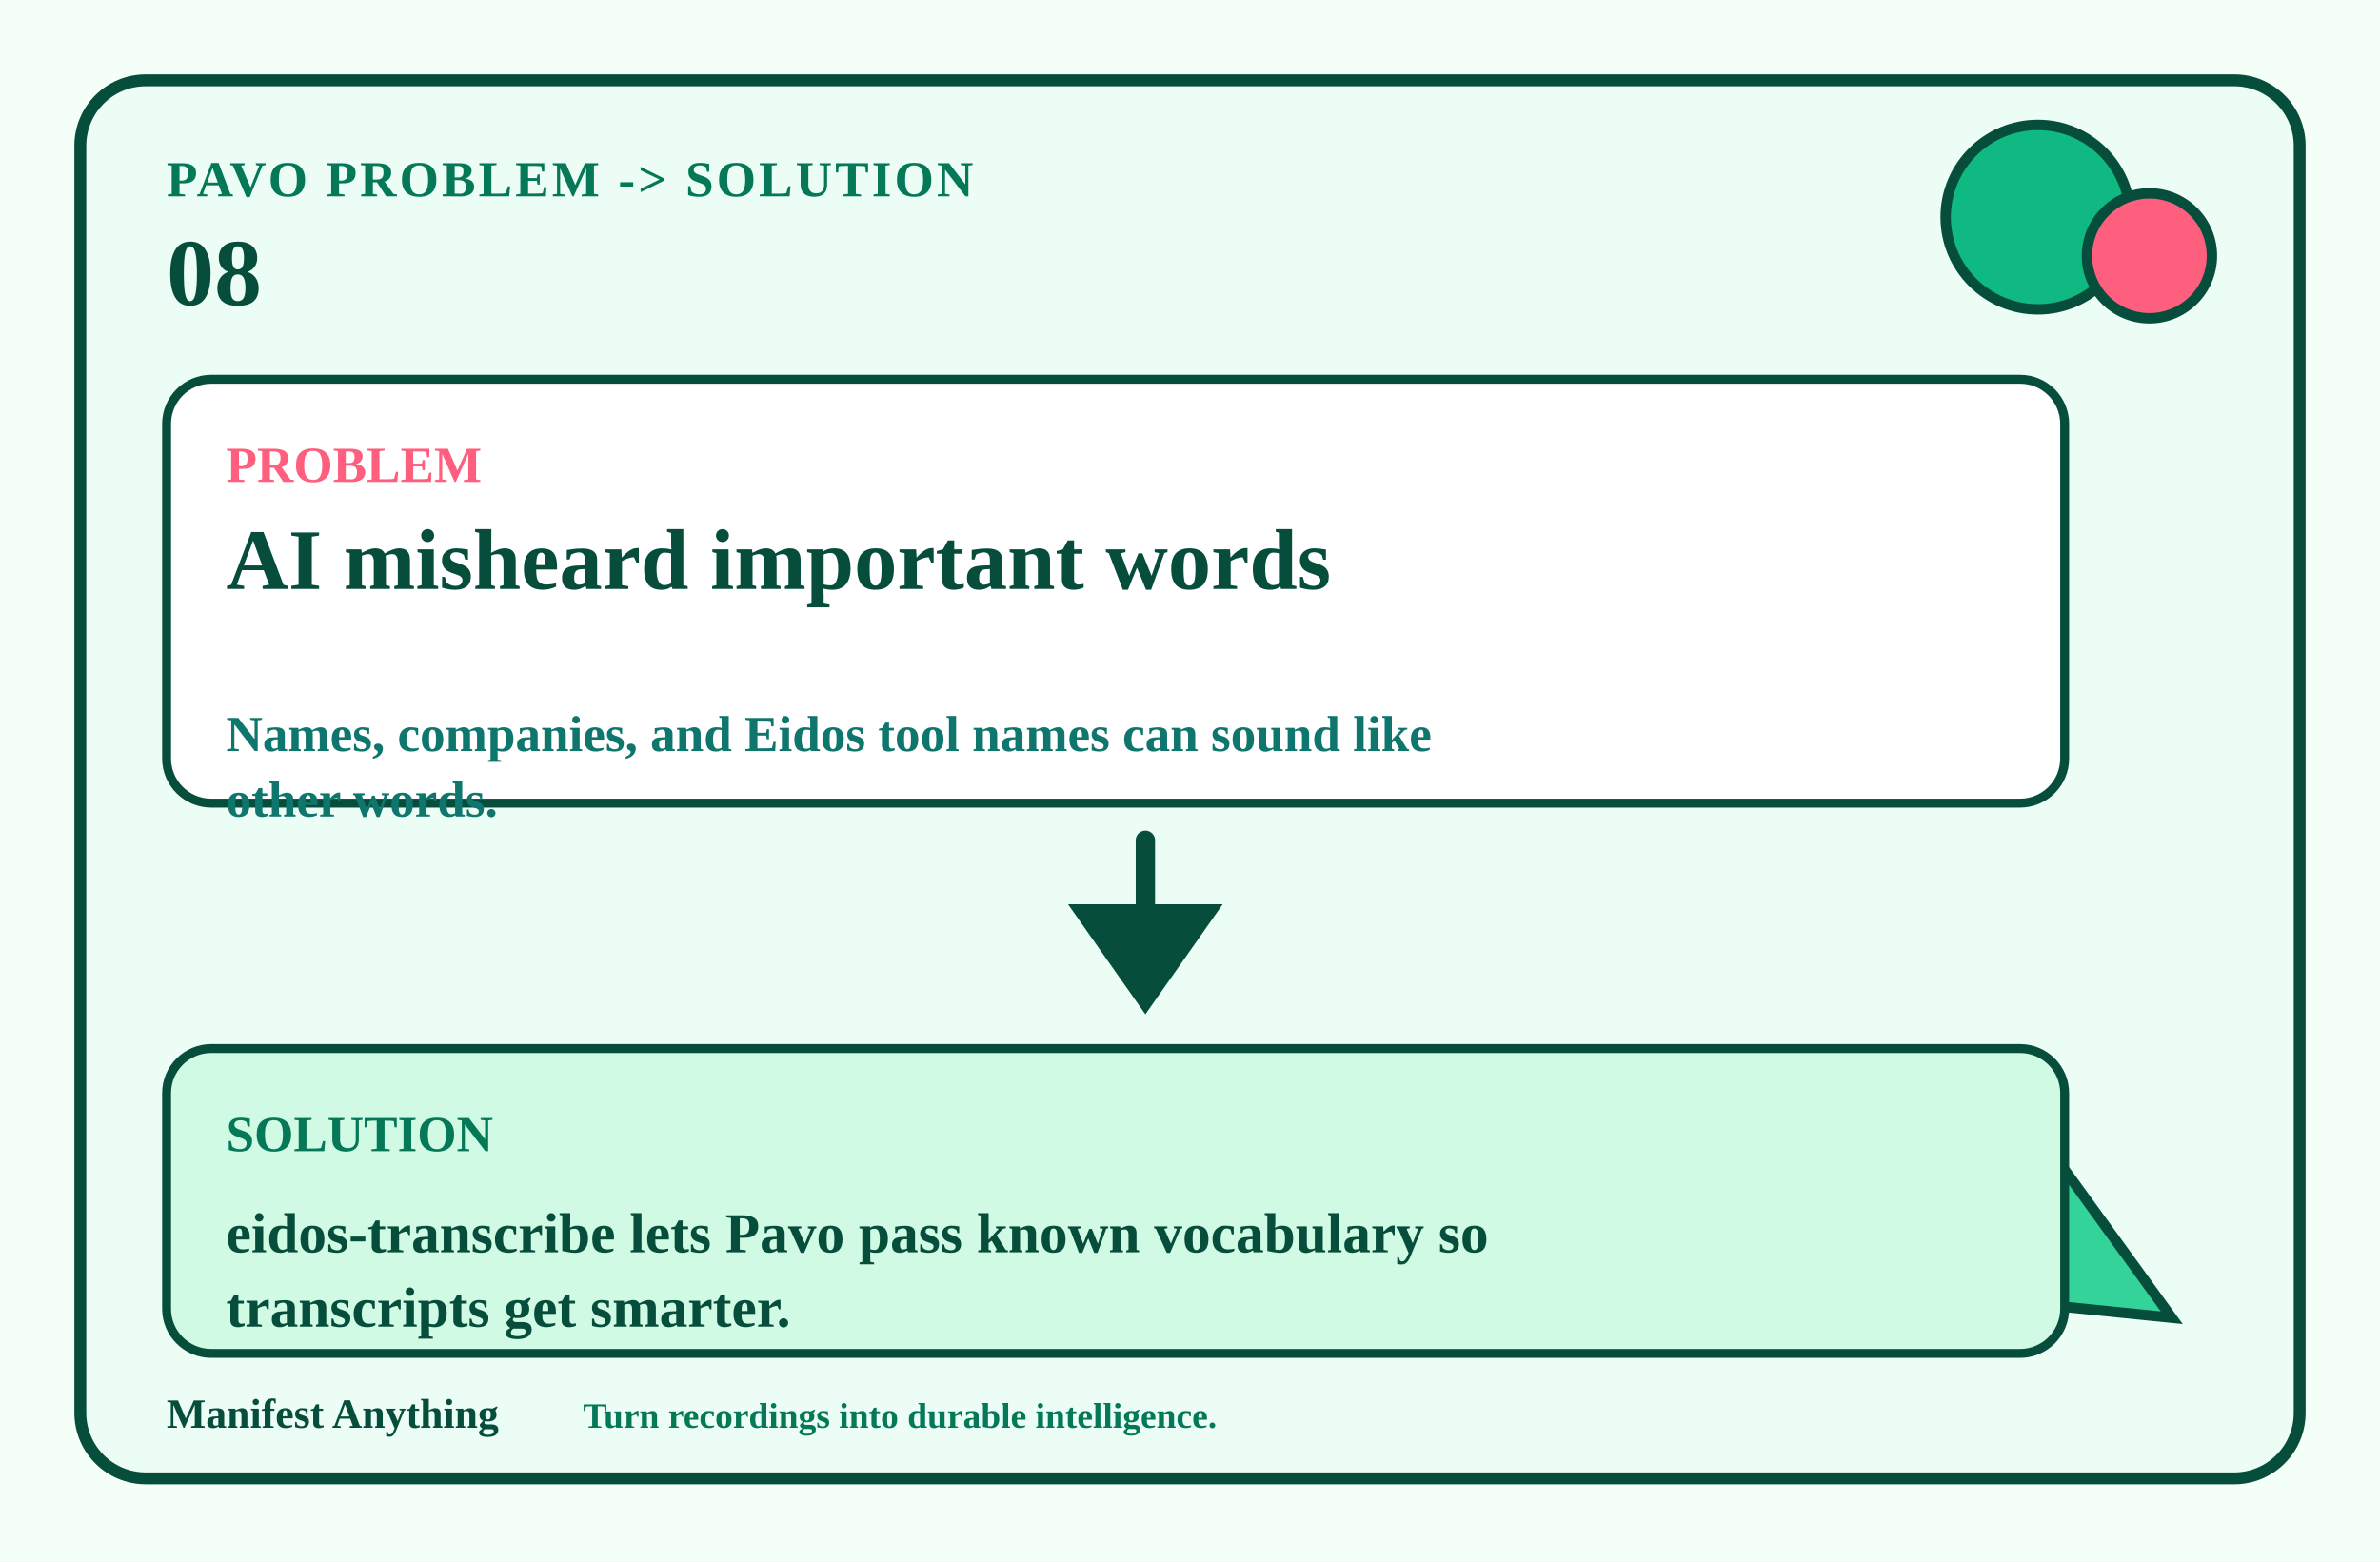
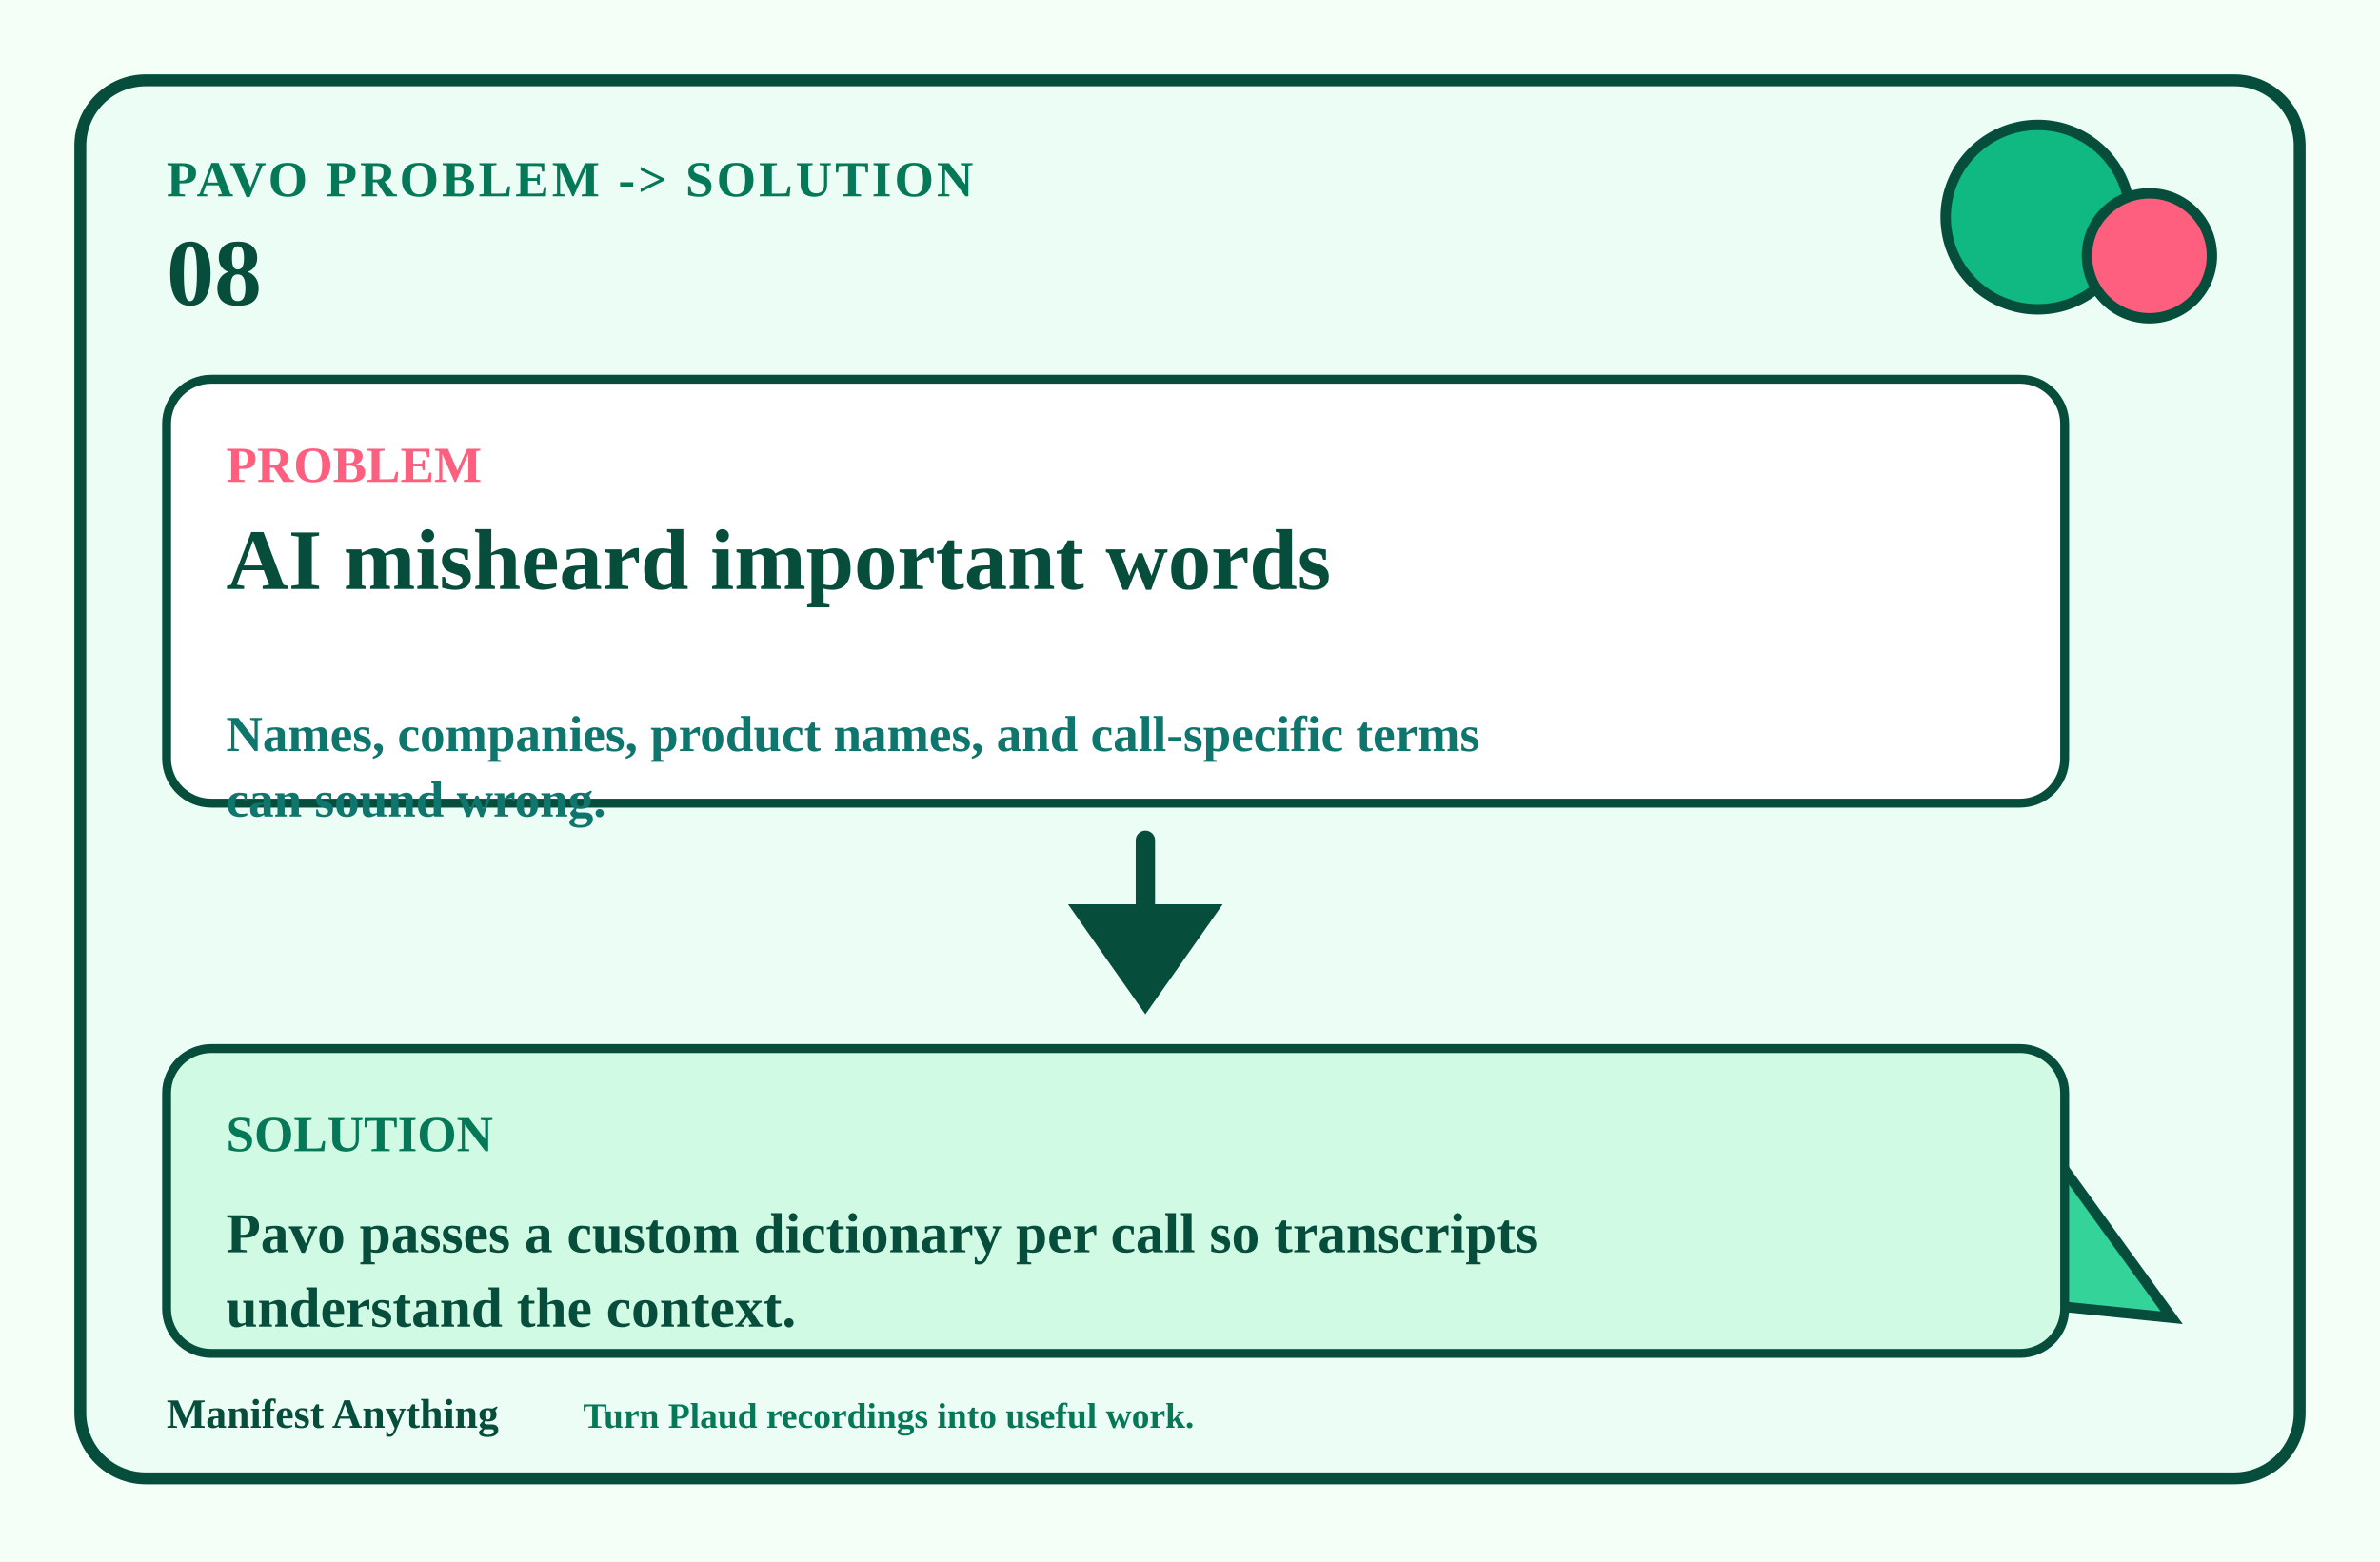
<svg xmlns="http://www.w3.org/2000/svg" width="1600" height="1050" viewBox="0 0 1600 1050" role="img" aria-labelledby="title desc">
  <rect width="1600" height="1050" fill="#f4fff8" />
  <rect x="54" y="54" width="1492" height="940" rx="44" fill="#ecfdf5" stroke="#064e3b" stroke-width="8" />
  <circle cx="1370" cy="146" r="62" fill="#10b981" stroke="#064e3b" stroke-width="7" />
  <circle cx="1445" cy="172" r="42" fill="#ff5f7e" stroke="#064e3b" stroke-width="7" />
  <polygon points="1302,870 1376,770 1460,886" fill="#34d399" stroke="#064e3b" stroke-width="7" />
  <text x="112" y="132" font-size="34" font-weight="800" fill="#047857" letter-spacing="2">PAVO PROBLEM -&gt; SOLUTION</text>
  <text x="112" y="205" font-size="64" font-weight="900" fill="#064e3b">08</text>
  <rect x="112" y="255" width="1276" height="285" rx="30" fill="#ffffff" stroke="#064e3b" stroke-width="6" />
  <text x="152" y="324" font-size="34" font-weight="900" fill="#ff5f7e">PROBLEM</text>
  <text x="152" y="396" font-size="58" font-weight="900" fill="#064e3b">AI misheard important words</text>
-   <text x="152" y="505" font-size="34" font-weight="650" fill="#0f766e">Names, companies, and Eidos tool names can sound like</text>
-   <text x="152" y="549" font-size="34" font-weight="650" fill="#0f766e">other words.</text>
+   <text x="152" y="505" font-size="34" font-weight="650" fill="#0f766e">Names, companies, product names, and call-specific terms</text>
+   <text x="152" y="549" font-size="34" font-weight="650" fill="#0f766e">can sound wrong.</text>
  <path d="M770 565 V620" stroke="#064e3b" stroke-width="13" stroke-linecap="round" />
  <path d="M718 608 L770 682 L822 608 Z" fill="#064e3b" />
  <rect x="112" y="705" width="1276" height="205" rx="30" fill="#d1fae5" stroke="#064e3b" stroke-width="6" />
  <text x="152" y="774" font-size="34" font-weight="900" fill="#047857">SOLUTION</text>
-   <text x="152" y="842" font-size="38" font-weight="800" fill="#064e3b">eidos-transcribe lets Pavo pass known vocabulary so</text>
-   <text x="152" y="892" font-size="38" font-weight="800" fill="#064e3b">transcripts get smarter.</text>
+   <text x="152" y="842" font-size="38" font-weight="800" fill="#064e3b">Pavo passes a custom dictionary per call so transcripts</text>
+   <text x="152" y="892" font-size="38" font-weight="800" fill="#064e3b">understand the context.</text>
  <text x="112" y="960" font-size="28" font-weight="800" fill="#064e3b">Manifest Anything</text>
-   <text x="392" y="960" font-size="24" font-weight="650" fill="#047857">Turn recordings into durable intelligence.</text>
+   <text x="392" y="960" font-size="24" font-weight="650" fill="#047857">Turn Plaud recordings into useful work.</text>
</svg>
